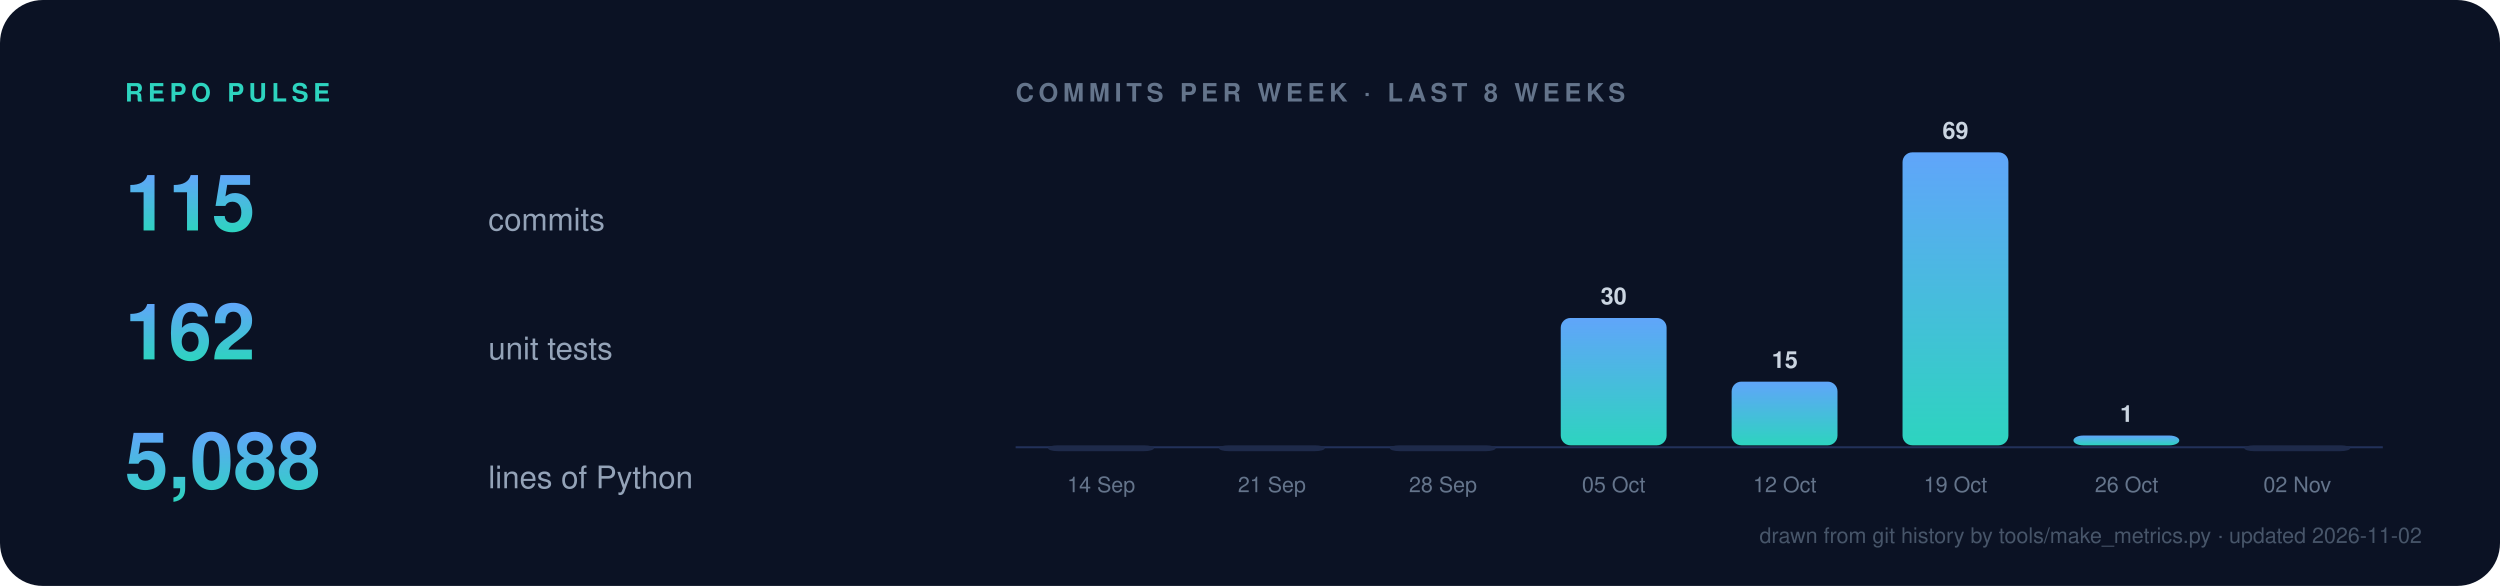
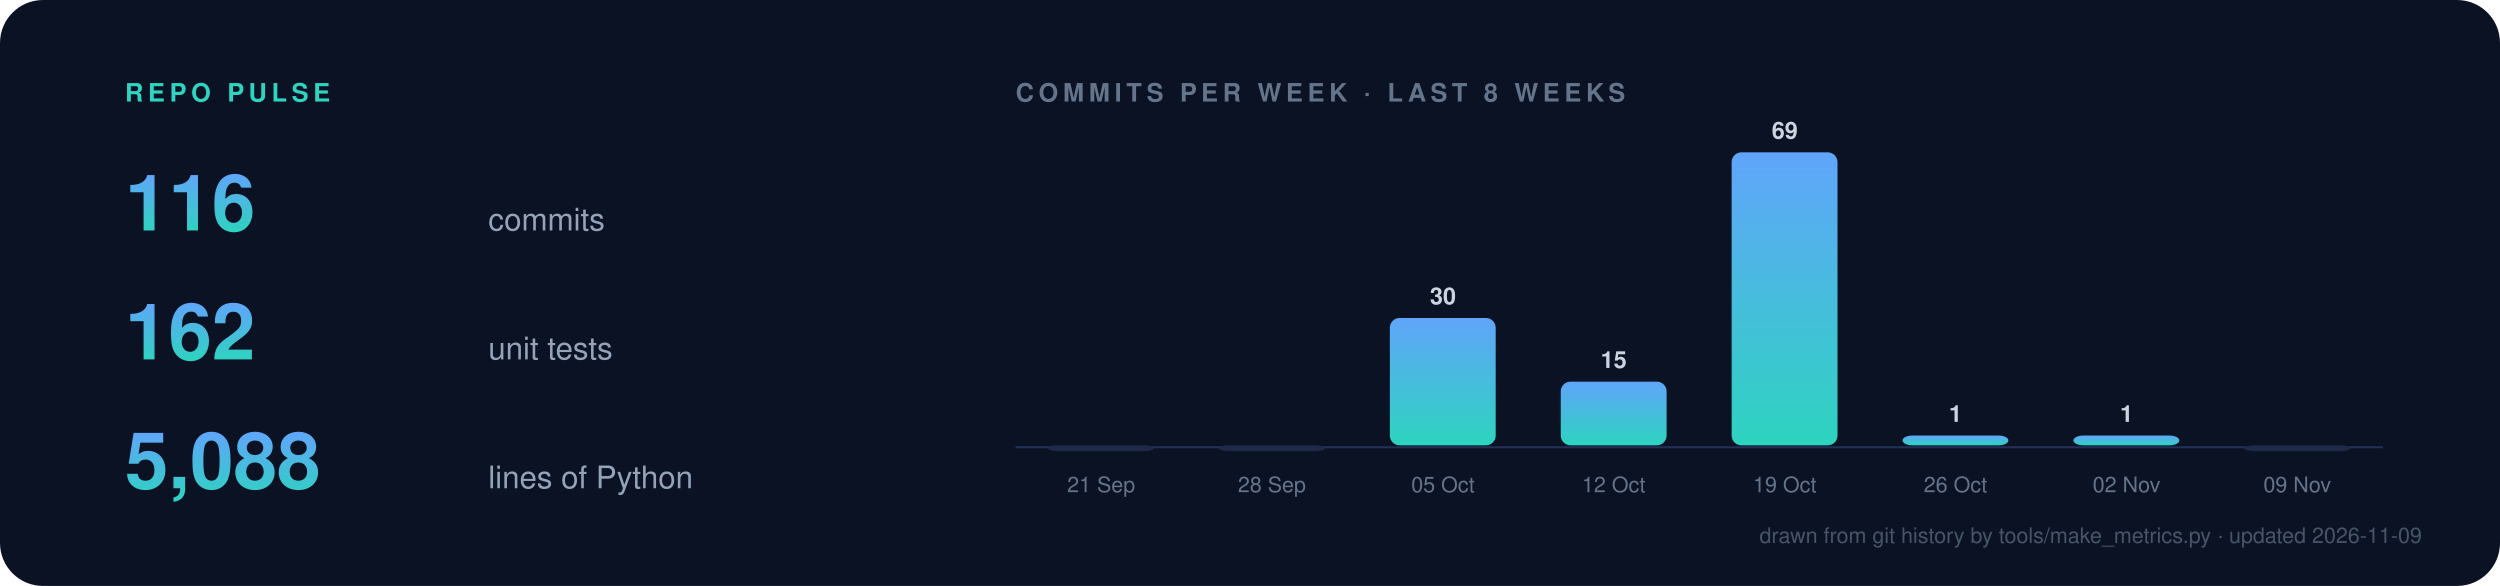
<svg xmlns="http://www.w3.org/2000/svg" width="1280" height="300" viewBox="0 0 1280 300" role="img" aria-labelledby="t">
  <defs>
    <linearGradient id="ac" x1="0" y1="1" x2="0" y2="0">
      <stop offset="0" stop-color="#2dd4bf" />
      <stop offset="1" stop-color="#60a5fa" />
    </linearGradient>
    <clipPath id="r">
      <rect width="1280" height="300" rx="22" />
    </clipPath>
  </defs>
  <g clip-path="url(#r)" font-family="ui-sans-serif,-apple-system,'Segoe UI',Helvetica,Arial,sans-serif">
    <rect width="1280" height="300" fill="#0b1224" />
    <text x="64" y="52" font-size="13" font-weight="800" letter-spacing="2.4" fill="#2dd4bf">REPO PULSE</text>
-     <text x="64" y="118" font-size="40" font-weight="800" fill="url(#ac)">115</text>
+     <text x="64" y="118" font-size="40" font-weight="800" fill="url(#ac)">116</text>
    <text x="250" y="118" font-size="16" fill="#94a3b8">commits</text>
    <text x="64" y="184" font-size="40" font-weight="800" fill="url(#ac)">162</text>
    <text x="250" y="184" font-size="16" fill="#94a3b8">unit tests</text>
    <text x="64" y="250" font-size="40" font-weight="800" fill="url(#ac)">5,088</text>
    <text x="250" y="250" font-size="16" fill="#94a3b8">lines of Python</text>
    <text x="520" y="52" font-size="13" font-weight="800" letter-spacing="2.4" fill="#64748b">COMMITS PER WEEK · LAST 8 WEEKS</text>
    <line x1="520" y1="229" x2="1220" y2="229" stroke="#22315a" />
    <rect x="536.6" y="228.0" width="54.2" height="3.0" rx="5" fill="#1e2a4a" />
    <rect x="624.1" y="228.0" width="54.2" height="3.0" rx="5" fill="#1e2a4a" />
-     <rect x="711.6" y="228.0" width="54.2" height="3.0" rx="5" fill="#1e2a4a" />
-     <rect x="799.1" y="162.8" width="54.2" height="65.2" rx="5" fill="url(#ac)" />
-     <text x="826.2" y="155.8" font-size="12" font-weight="700" fill="#cbd5e1" text-anchor="middle">30</text>
-     <rect x="886.6" y="195.4" width="54.2" height="32.6" rx="5" fill="url(#ac)" />
-     <text x="913.8" y="188.4" font-size="12" font-weight="700" fill="#cbd5e1" text-anchor="middle">15</text>
-     <rect x="974.1" y="78.0" width="54.2" height="150.0" rx="5" fill="url(#ac)" />
-     <text x="1001.2" y="71.0" font-size="12" font-weight="700" fill="#cbd5e1" text-anchor="middle">69</text>
+     <rect x="711.6" y="162.8" width="54.2" height="65.2" rx="5" fill="url(#ac)" />
+     <text x="738.8" y="155.8" font-size="12" font-weight="700" fill="#cbd5e1" text-anchor="middle">30</text>
+     <rect x="799.1" y="195.4" width="54.2" height="32.6" rx="5" fill="url(#ac)" />
+     <text x="826.2" y="188.4" font-size="12" font-weight="700" fill="#cbd5e1" text-anchor="middle">15</text>
+     <rect x="886.6" y="78.0" width="54.2" height="150.0" rx="5" fill="url(#ac)" />
+     <text x="913.8" y="71.0" font-size="12" font-weight="700" fill="#cbd5e1" text-anchor="middle">69</text>
+     <rect x="974.1" y="223.0" width="54.2" height="5.0" rx="5" fill="url(#ac)" />
+     <text x="1001.2" y="216.0" font-size="12" font-weight="700" fill="#cbd5e1" text-anchor="middle">1</text>
    <rect x="1061.6" y="223.0" width="54.2" height="5.0" rx="5" fill="url(#ac)" />
    <text x="1088.8" y="216.0" font-size="12" font-weight="700" fill="#cbd5e1" text-anchor="middle">1</text>
    <rect x="1149.1" y="228.0" width="54.2" height="3.0" rx="5" fill="#1e2a4a" />
-     <text x="563.8" y="252" font-size="11" fill="#64748b" text-anchor="middle">14 Sep</text>
-     <text x="651.2" y="252" font-size="11" fill="#64748b" text-anchor="middle">21 Sep</text>
-     <text x="738.8" y="252" font-size="11" fill="#64748b" text-anchor="middle">28 Sep</text>
-     <text x="826.2" y="252" font-size="11" fill="#64748b" text-anchor="middle">05 Oct</text>
-     <text x="913.8" y="252" font-size="11" fill="#64748b" text-anchor="middle">12 Oct</text>
-     <text x="1001.2" y="252" font-size="11" fill="#64748b" text-anchor="middle">19 Oct</text>
-     <text x="1088.8" y="252" font-size="11" fill="#64748b" text-anchor="middle">26 Oct</text>
-     <text x="1176.2" y="252" font-size="11" fill="#64748b" text-anchor="middle">02 Nov</text>
-     <text x="1240" y="278" font-size="11" fill="#475569" text-anchor="end">drawn from git history by tools/make_metrics.py · updated 2026-11-02</text>
+     <text x="563.8" y="252" font-size="11" fill="#64748b" text-anchor="middle">21 Sep</text>
+     <text x="651.2" y="252" font-size="11" fill="#64748b" text-anchor="middle">28 Sep</text>
+     <text x="738.8" y="252" font-size="11" fill="#64748b" text-anchor="middle">05 Oct</text>
+     <text x="826.2" y="252" font-size="11" fill="#64748b" text-anchor="middle">12 Oct</text>
+     <text x="913.8" y="252" font-size="11" fill="#64748b" text-anchor="middle">19 Oct</text>
+     <text x="1001.2" y="252" font-size="11" fill="#64748b" text-anchor="middle">26 Oct</text>
+     <text x="1088.8" y="252" font-size="11" fill="#64748b" text-anchor="middle">02 Nov</text>
+     <text x="1176.2" y="252" font-size="11" fill="#64748b" text-anchor="middle">09 Nov</text>
+     <text x="1240" y="278" font-size="11" fill="#475569" text-anchor="end">drawn from git history by tools/make_metrics.py · updated 2026-11-09</text>
  </g>
</svg>
